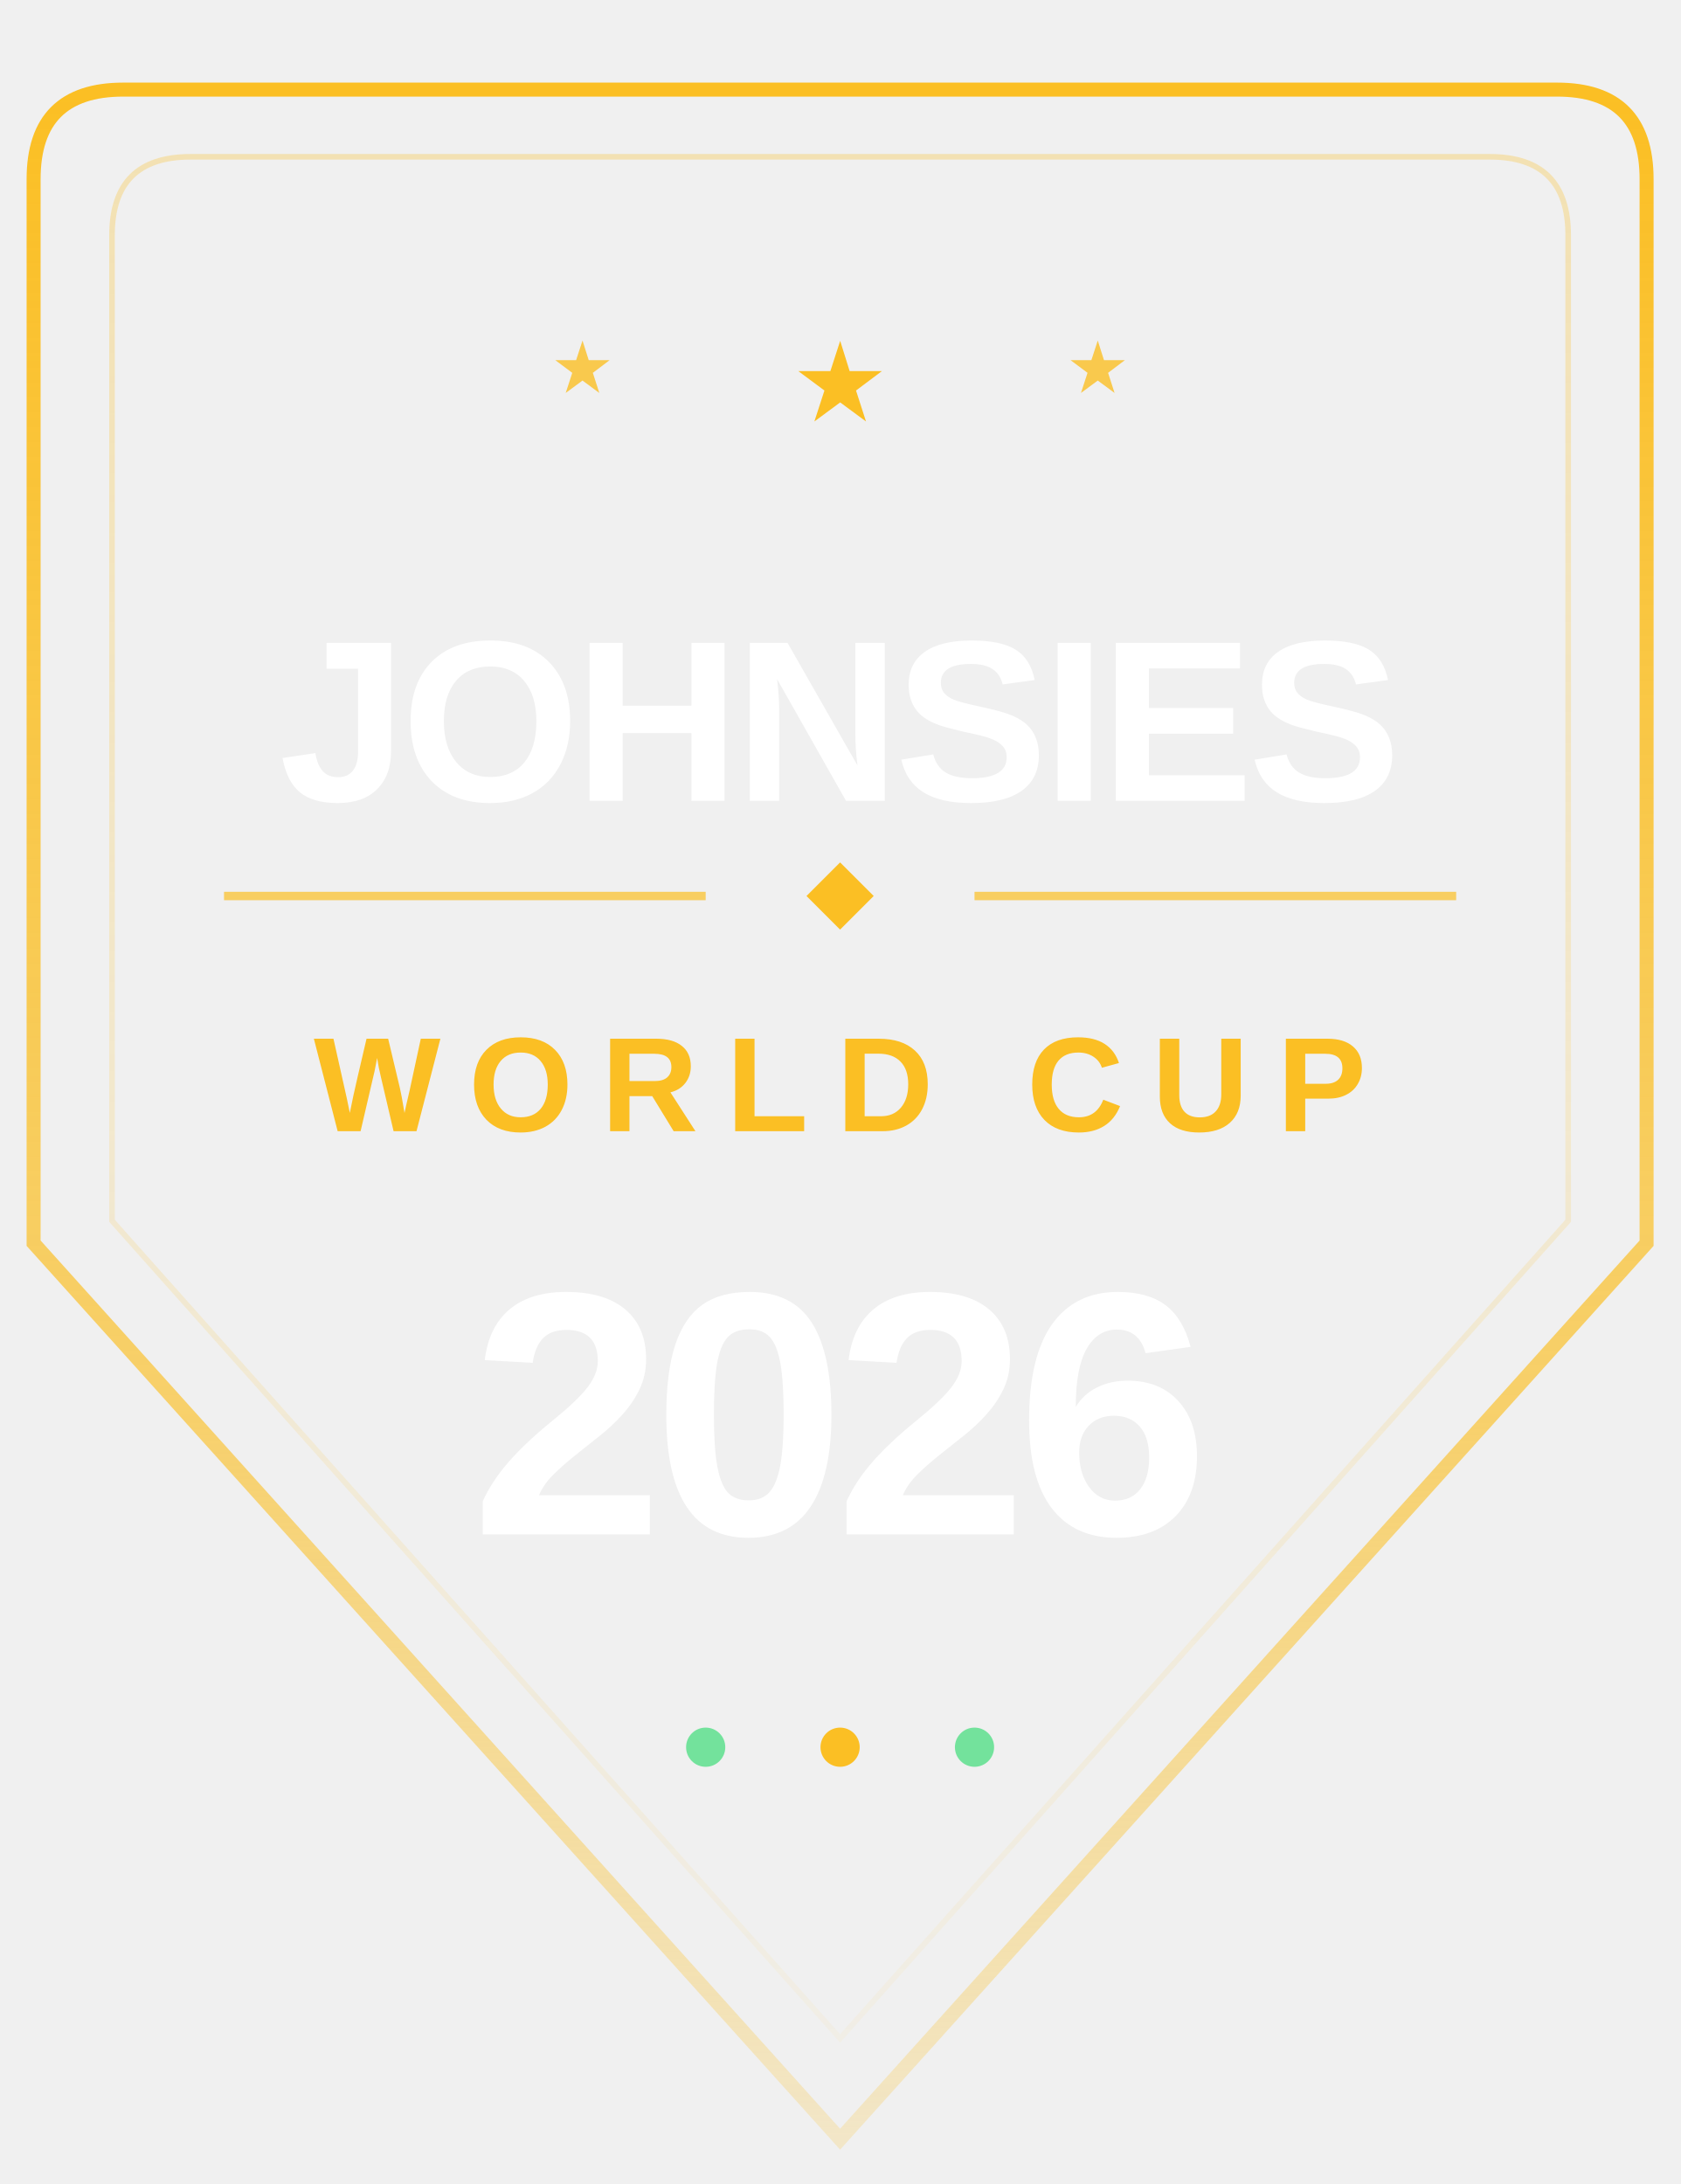
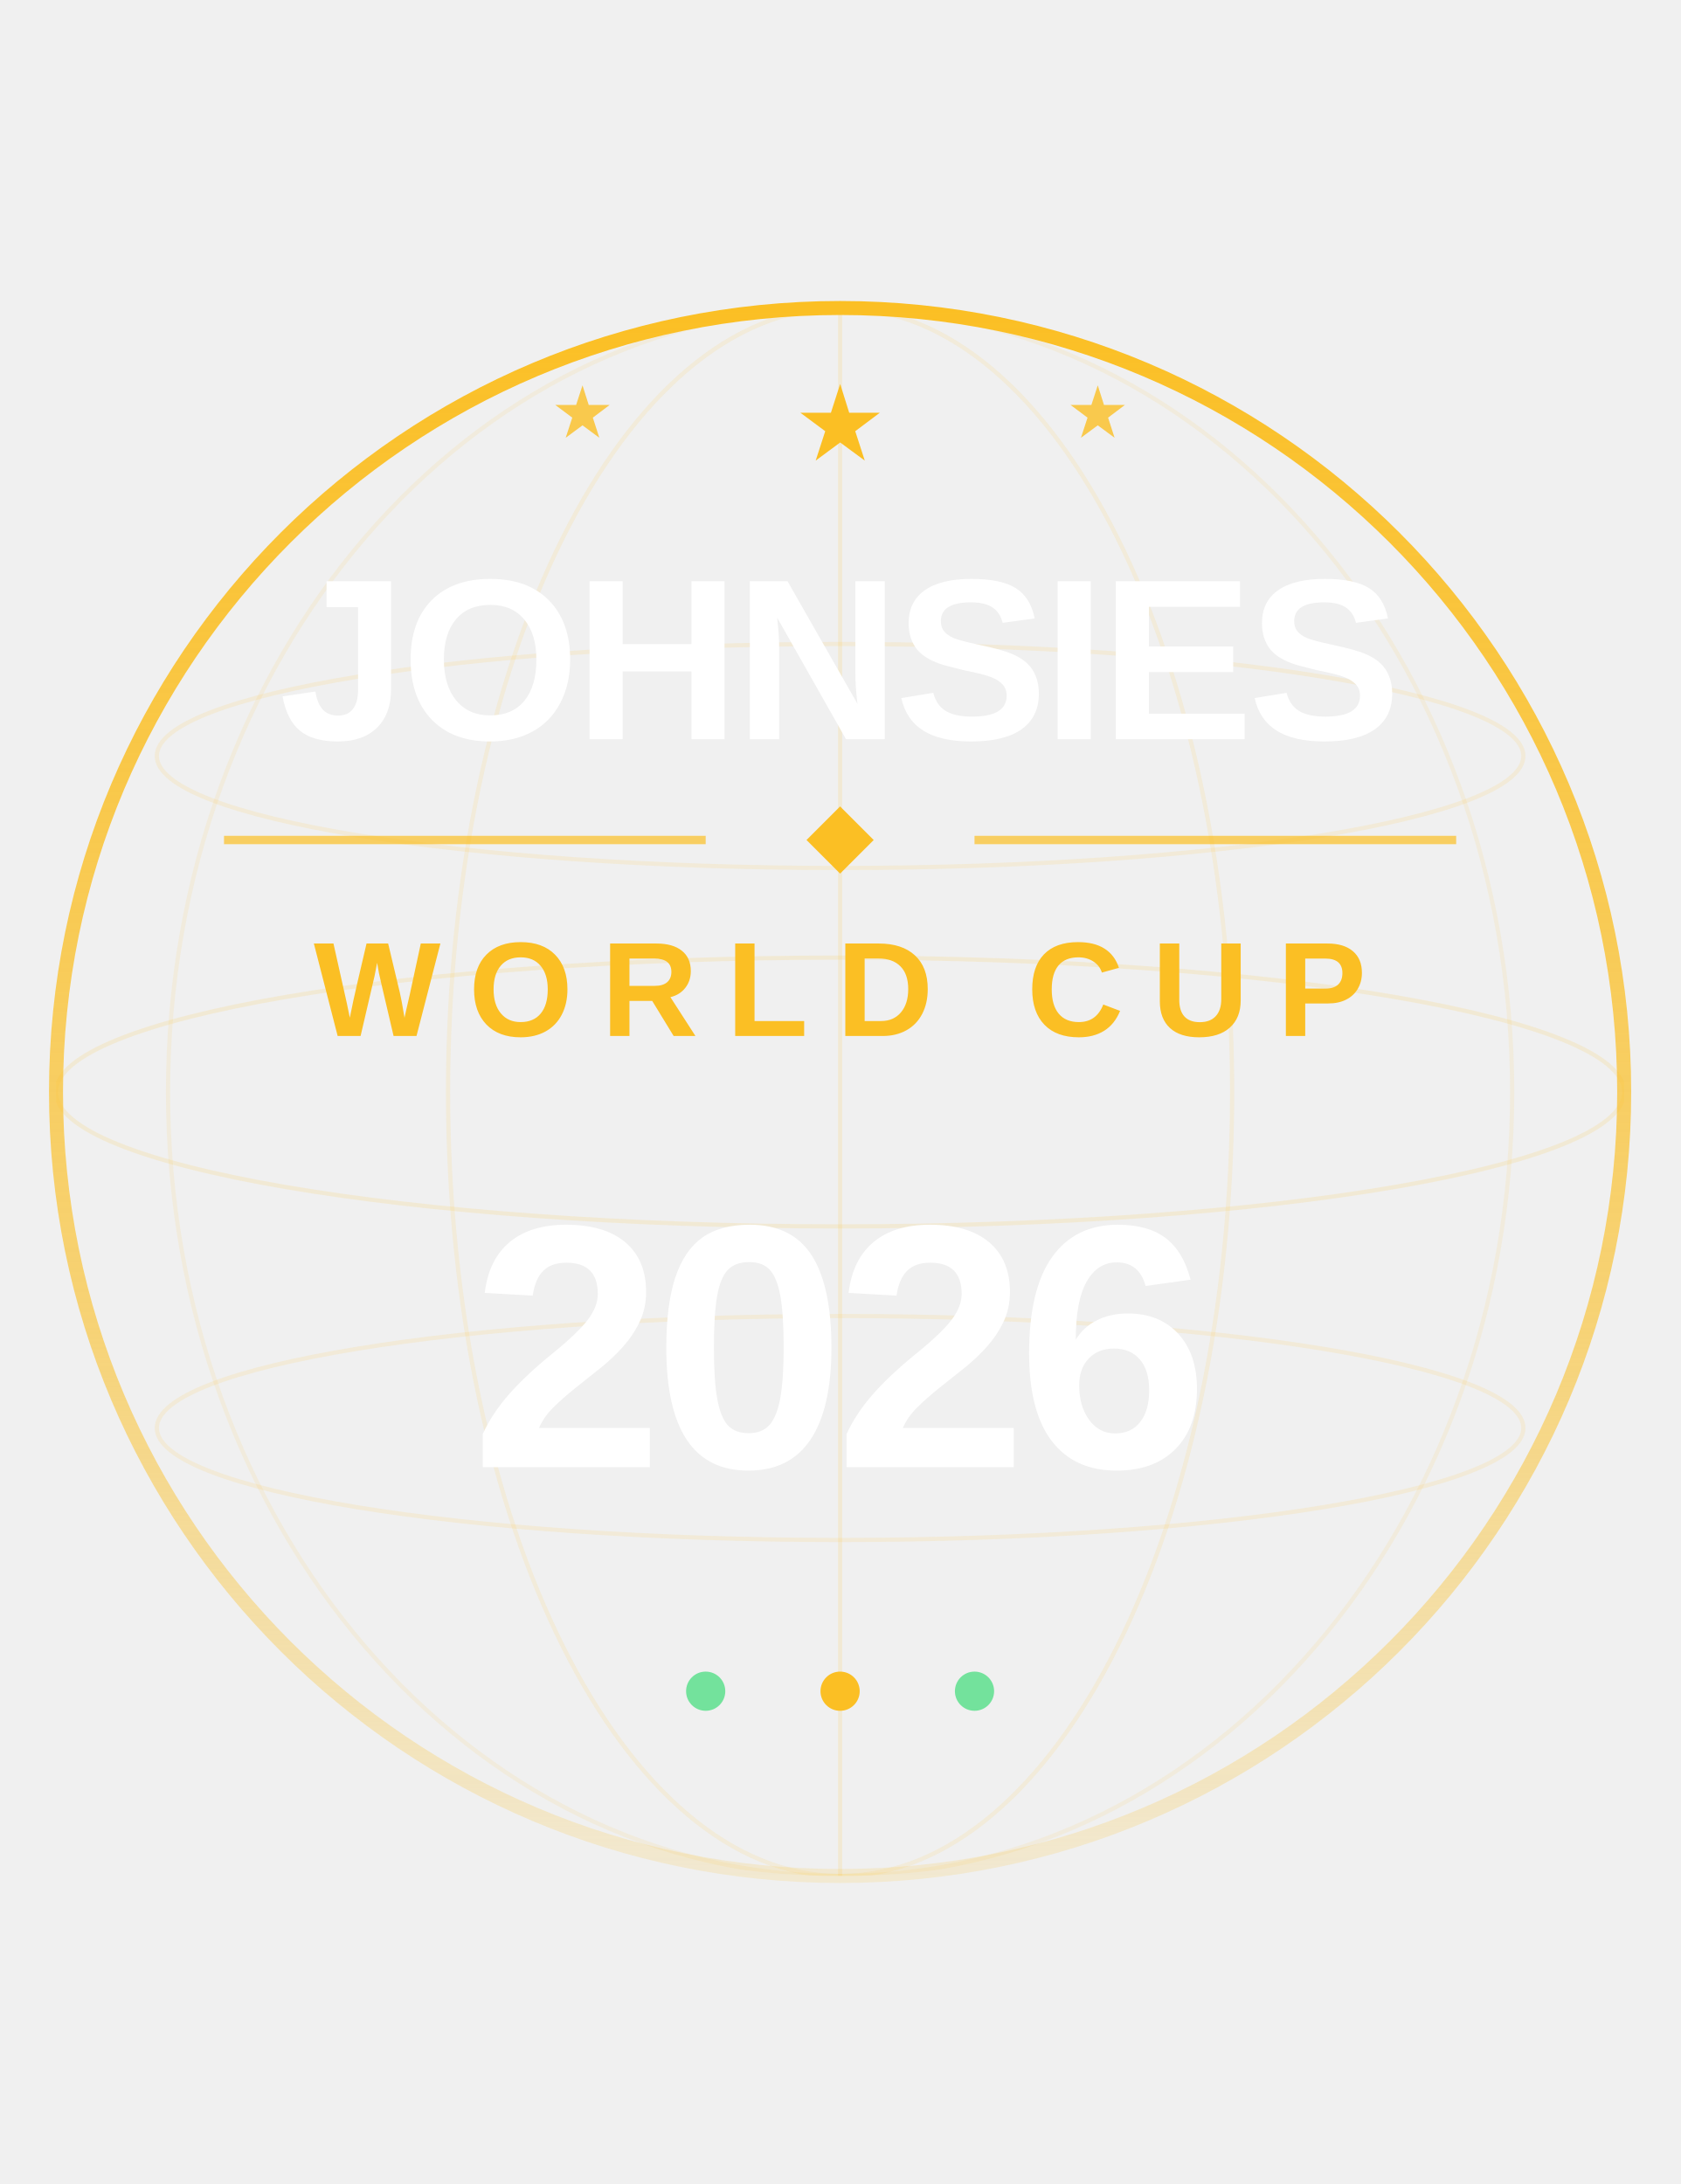
<svg xmlns="http://www.w3.org/2000/svg" viewBox="0 0 300 390" fill="none">
  <defs>
-     <linearGradient id="shield-stroke" x1="0" y1="0" x2="0" y2="1">
+     <clipPath id="gc">
+       <circle cx="150" cy="195" r="140" />
+     </clipPath>
+     <linearGradient id="sg" x1="150" y1="55" x2="150" y2="335" gradientUnits="userSpaceOnUse">
      <stop offset="0%" stop-color="#fbbf24" stop-opacity="1" />
-       <stop offset="65%" stop-color="#fbbf24" stop-opacity="0.65" />
-       <stop offset="100%" stop-color="#fbbf24" stop-opacity="0.2" />
-     </linearGradient>
-     <linearGradient id="shield-stroke-inner" x1="0" y1="0" x2="0" y2="1">
-       <stop offset="0%" stop-color="#fbbf24" stop-opacity="0.3" />
-       <stop offset="100%" stop-color="#fbbf24" stop-opacity="0.05" />
+       <stop offset="65%" stop-color="#fbbf24" stop-opacity="0.6" />
+       <stop offset="100%" stop-color="#fbbf24" stop-opacity="0.15" />
    </linearGradient>
  </defs>
-   <path d="M 22 16 H 278 Q 294 16 294 32 V 222 L 150 382 L 6 222 V 32 Q 6 16 22 16 Z" stroke="url(#shield-stroke)" stroke-width="2.5" />
-   <path d="M 34 28 H 266 Q 280 28 280 42 V 218 L 150 364 L 20 218 V 42 Q 20 28 34 28 Z" stroke="url(#shield-stroke-inner)" stroke-width="1" />
-   <text x="104" y="70" text-anchor="middle" font-size="13" fill="#fbbf24" opacity="0.8">★</text>
-   <text x="150" y="75" text-anchor="middle" font-size="20" fill="#fbbf24">★</text>
-   <text x="196" y="70" text-anchor="middle" font-size="13" fill="#fbbf24" opacity="0.8">★</text>
-   <text x="150" y="143" text-anchor="middle" font-family="'Arial Black', Impact, 'Helvetica Neue', Arial, sans-serif" font-weight="900" font-size="41" fill="white" letter-spacing="-1">JOHNSIES</text>
-   <line x1="40" y1="160" x2="126" y2="160" stroke="#fbbf24" stroke-width="1.5" opacity="0.7" />
-   <polygon points="150,154 156,160 150,166 144,160" fill="#fbbf24" />
-   <line x1="174" y1="160" x2="260" y2="160" stroke="#fbbf24" stroke-width="1.5" opacity="0.7" />
-   <text x="150" y="202" text-anchor="middle" font-family="'Arial Black', Impact, 'Helvetica Neue', Arial, sans-serif" font-weight="900" font-size="24" fill="#fbbf24" letter-spacing="5">WORLD CUP</text>
-   <text x="150" y="274" text-anchor="middle" font-family="'Arial Black', Impact, 'Helvetica Neue', Arial, sans-serif" font-weight="900" font-size="62" fill="white" letter-spacing="-2">2026</text>
-   <circle cx="126" cy="312" r="3.5" fill="#4ade80" opacity="0.75" />
-   <circle cx="150" cy="312" r="3.5" fill="#fbbf24" />
-   <circle cx="174" cy="312" r="3.5" fill="#4ade80" opacity="0.75" />
+   <g clip-path="url(#gc)" stroke="#fbbf24" fill="none">
+     <line x1="150" y1="55" x2="150" y2="335" stroke-width="0.75" opacity="0.14" />
+     <ellipse cx="150" cy="195" rx="70" ry="140" stroke-width="0.75" opacity="0.11" />
+     <ellipse cx="150" cy="195" rx="120" ry="140" stroke-width="0.75" opacity="0.09" />
+     <ellipse cx="150" cy="135" rx="122" ry="20" stroke-width="0.75" opacity="0.12" />
+     <ellipse cx="150" cy="195" rx="140" ry="24" stroke-width="0.75" opacity="0.14" />
+     <ellipse cx="150" cy="255" rx="122" ry="20" stroke-width="0.75" opacity="0.12" />
+   </g>
+   <circle cx="150" cy="195" r="140" stroke="url(#sg)" stroke-width="2.5" />
+   <text x="104" y="78" text-anchor="middle" font-size="13" fill="#fbbf24" opacity="0.8">★</text>
+   <text x="150" y="82" text-anchor="middle" font-size="19" fill="#fbbf24">★</text>
+   <text x="196" y="78" text-anchor="middle" font-size="13" fill="#fbbf24" opacity="0.8">★</text>
+   <text x="150" y="132" text-anchor="middle" font-family="'Arial Black', Impact, 'Helvetica Neue', Arial, sans-serif" font-weight="900" font-size="41" fill="white" letter-spacing="-1">JOHNSIES</text>
+   <line x1="40" y1="150" x2="126" y2="150" stroke="#fbbf24" stroke-width="1.5" opacity="0.7" />
+   <polygon points="150,144 156,150 150,156 144,150" fill="#fbbf24" />
+   <line x1="174" y1="150" x2="260" y2="150" stroke="#fbbf24" stroke-width="1.5" opacity="0.7" />
+   <text x="150" y="185" text-anchor="middle" font-family="'Arial Black', Impact, 'Helvetica Neue', Arial, sans-serif" font-weight="900" font-size="24" fill="#fbbf24" letter-spacing="5">WORLD CUP</text>
+   <text x="150" y="262" text-anchor="middle" font-family="'Arial Black', Impact, 'Helvetica Neue', Arial, sans-serif" font-weight="900" font-size="62" fill="white" letter-spacing="-2">2026</text>
+   <circle cx="126" cy="302" r="3.5" fill="#4ade80" opacity="0.75" />
+   <circle cx="150" cy="302" r="3.5" fill="#fbbf24" />
+   <circle cx="174" cy="302" r="3.5" fill="#4ade80" opacity="0.75" />
</svg>
